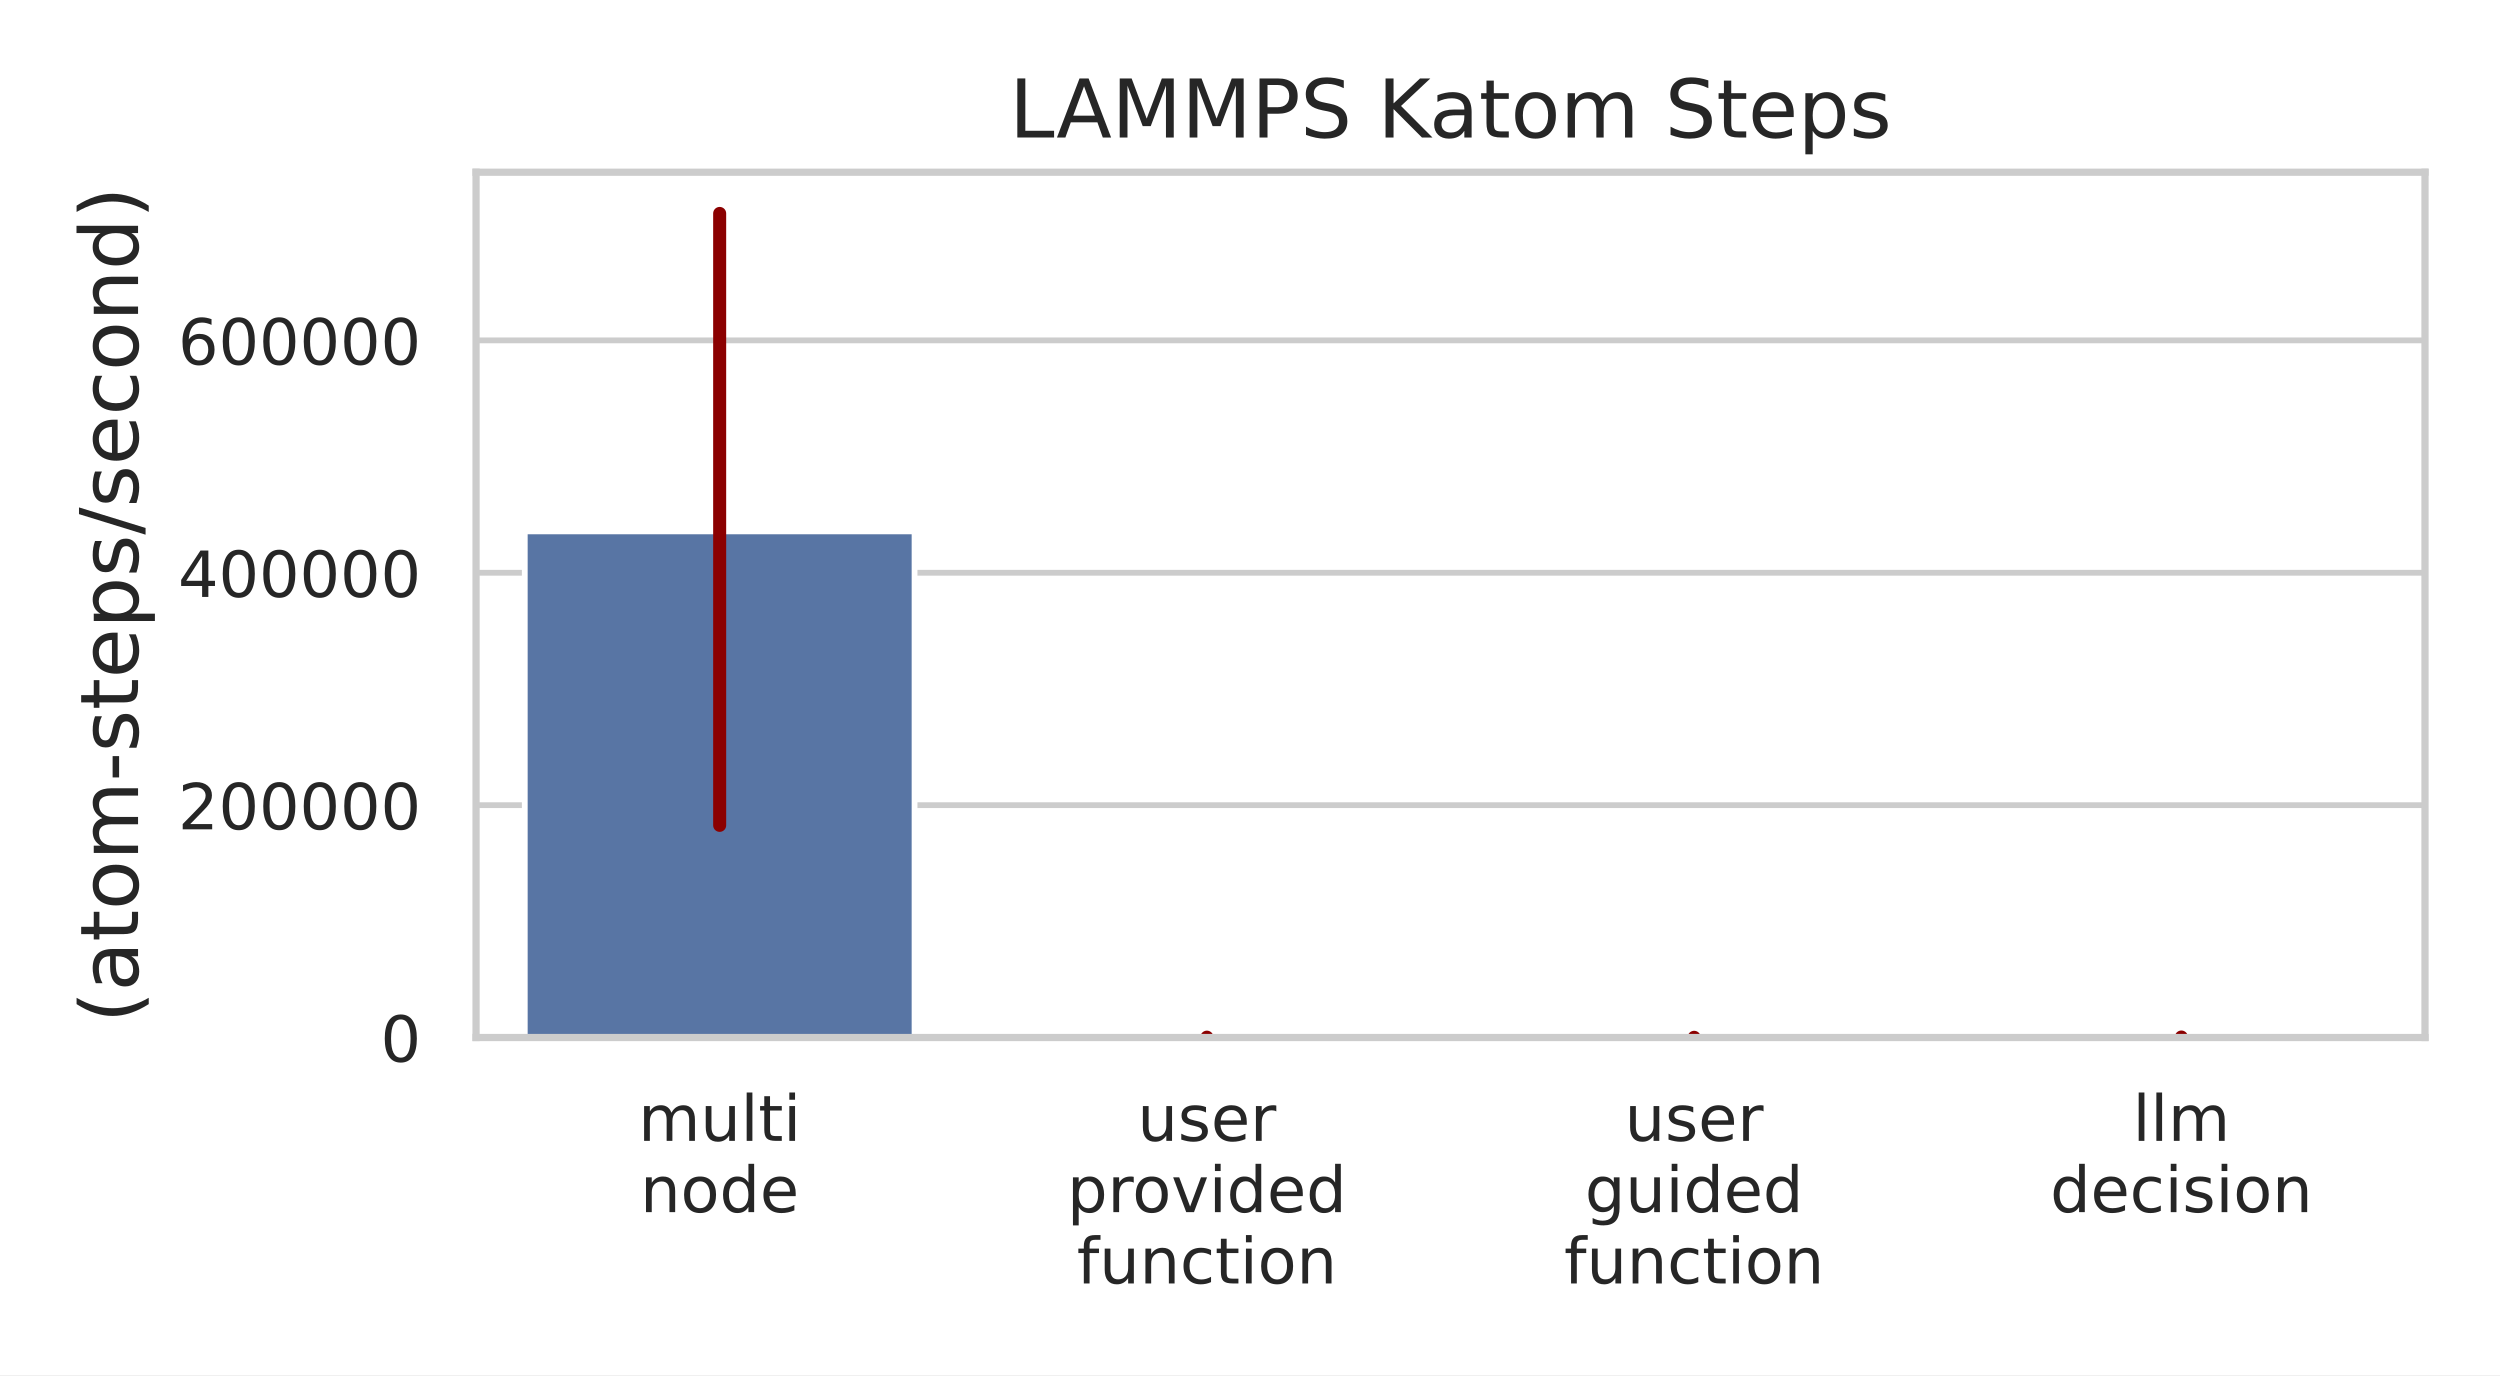
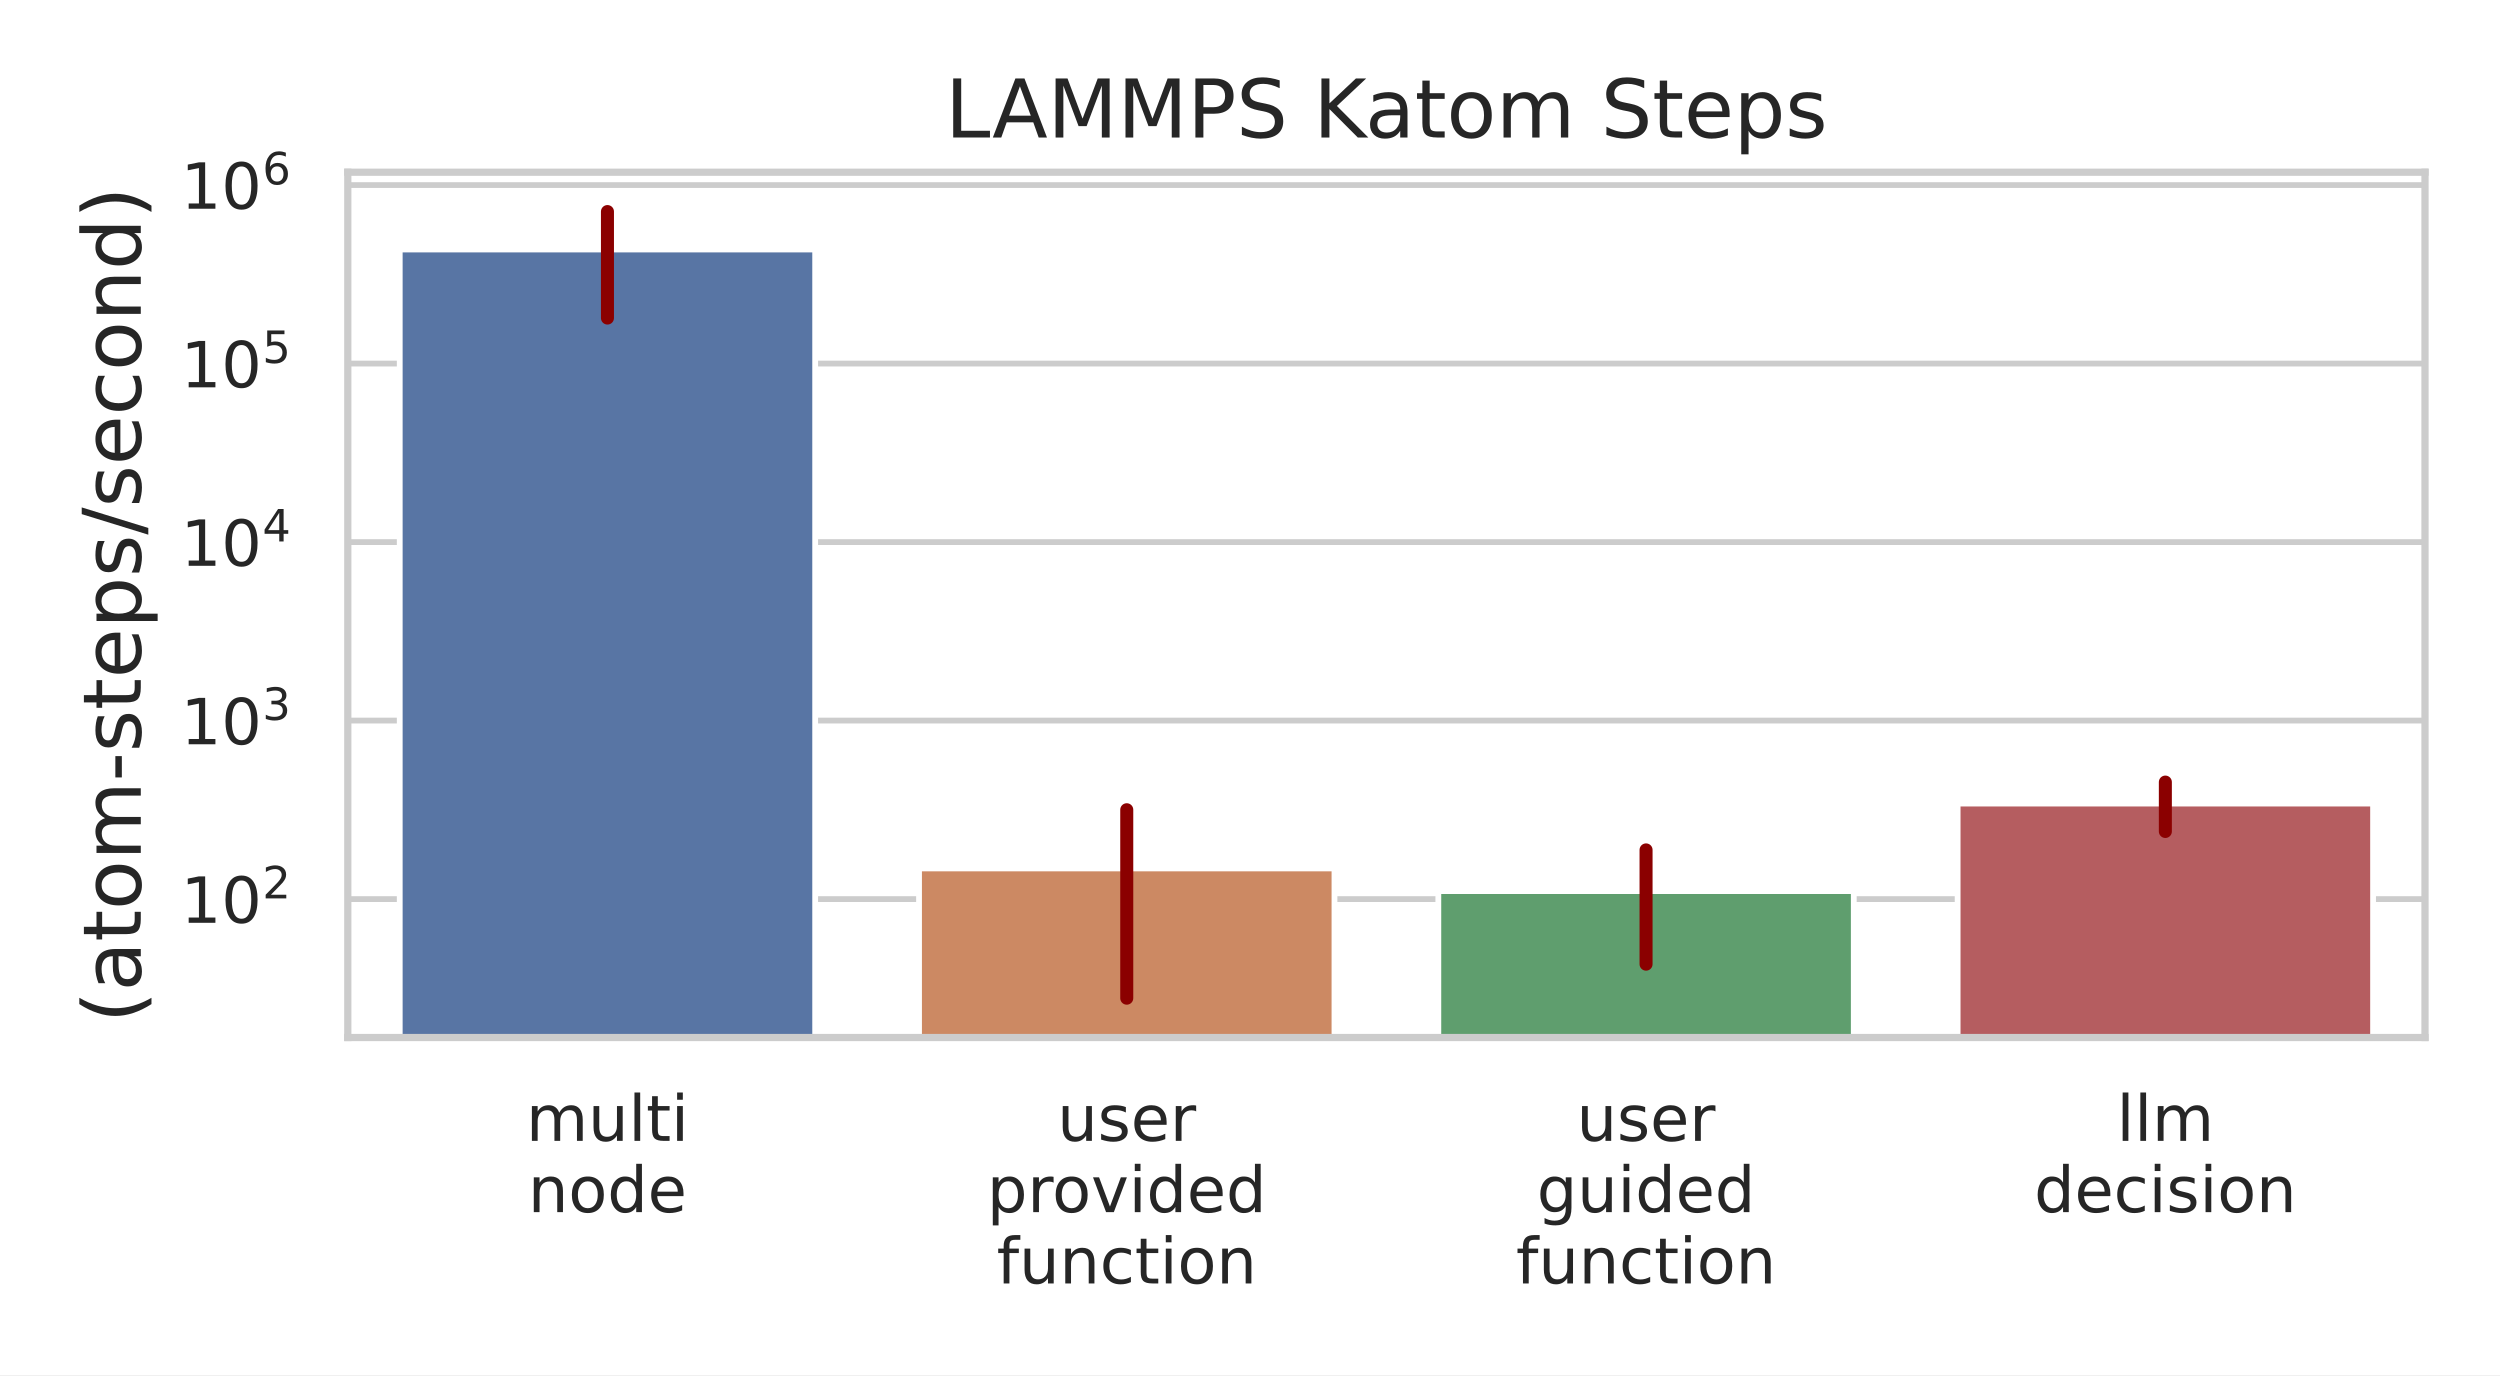
<svg xmlns="http://www.w3.org/2000/svg" xmlns:xlink="http://www.w3.org/1999/xlink" width="432pt" height="237.6pt" viewBox="0 0 432 237.6" version="1.1">
  <defs>
    <style type="text/css">*{stroke-linejoin: round; stroke-linecap: butt}</style>
  </defs>
  <g id="figure_1">
    <g id="patch_1">
      <path d="M 0 237.6  L 432 237.6  L 432 0  L 0 0  z " style="fill: #ffffff" />
    </g>
    <g id="axes_1">
      <g id="patch_2">
-         <path d="M 82.26 179.284  L 419.04 179.284  L 419.04 29.76  L 82.26 29.76  z " style="fill: #ffffff" />
+         <path d="M 60.1 179.284  L 419.04 179.284  L 419.04 29.76  L 60.1 29.76  z " style="fill: #ffffff" />
      </g>
      <g id="matplotlib.axis_1">
        <g id="xtick_1">
          <g id="text_1">
-             <g style="fill: #262626" transform="translate(110.3024 197.1423) scale(0.11 -0.11)">
+             <g style="fill: #262626" transform="translate(90.91248 197.1423) scale(0.11 -0.11)">
              <defs>
                <path id="DejaVuSans-6d" d="M 3328 2828  Q 3544 3216 3844 3400  Q 4144 3584 4550 3584  Q 5097 3584 5394 3201  Q 5691 2819 5691 2113  L 5691 0  L 5113 0  L 5113 2094  Q 5113 2597 4934 2840  Q 4756 3084 4391 3084  Q 3944 3084 3684 2787  Q 3425 2491 3425 1978  L 3425 0  L 2847 0  L 2847 2094  Q 2847 2600 2669 2842  Q 2491 3084 2119 3084  Q 1678 3084 1418 2786  Q 1159 2488 1159 1978  L 1159 0  L 581 0  L 581 3500  L 1159 3500  L 1159 2956  Q 1356 3278 1631 3431  Q 1906 3584 2284 3584  Q 2666 3584 2933 3390  Q 3200 3197 3328 2828  z " transform="scale(0.015625)" />
                <path id="DejaVuSans-75" d="M 544 1381  L 544 3500  L 1119 3500  L 1119 1403  Q 1119 906 1312 657  Q 1506 409 1894 409  Q 2359 409 2629 706  Q 2900 1003 2900 1516  L 2900 3500  L 3475 3500  L 3475 0  L 2900 0  L 2900 538  Q 2691 219 2414 64  Q 2138 -91 1772 -91  Q 1169 -91 856 284  Q 544 659 544 1381  z M 1991 3584  L 1991 3584  z " transform="scale(0.015625)" />
                <path id="DejaVuSans-6c" d="M 603 4863  L 1178 4863  L 1178 0  L 603 0  L 603 4863  z " transform="scale(0.015625)" />
                <path id="DejaVuSans-74" d="M 1172 4494  L 1172 3500  L 2356 3500  L 2356 3053  L 1172 3053  L 1172 1153  Q 1172 725 1289 603  Q 1406 481 1766 481  L 2356 481  L 2356 0  L 1766 0  Q 1100 0 847 248  Q 594 497 594 1153  L 594 3053  L 172 3053  L 172 3500  L 594 3500  L 594 4494  L 1172 4494  z " transform="scale(0.015625)" />
                <path id="DejaVuSans-69" d="M 603 3500  L 1178 3500  L 1178 0  L 603 0  L 603 3500  z M 603 4863  L 1178 4863  L 1178 4134  L 603 4134  L 603 4863  z " transform="scale(0.015625)" />
              </defs>
              <use xlink:href="#DejaVuSans-6d" />
              <use xlink:href="#DejaVuSans-75" x="97.412" />
              <use xlink:href="#DejaVuSans-6c" x="160.791" />
              <use xlink:href="#DejaVuSans-74" x="188.574" />
              <use xlink:href="#DejaVuSans-69" x="227.783" />
            </g>
-             <g style="fill: #262626" transform="translate(110.6307 209.4599) scale(0.11 -0.11)">
+             <g style="fill: #262626" transform="translate(91.24076 209.4599) scale(0.11 -0.11)">
              <defs>
                <path id="DejaVuSans-6e" d="M 3513 2113  L 3513 0  L 2938 0  L 2938 2094  Q 2938 2591 2744 2837  Q 2550 3084 2163 3084  Q 1697 3084 1428 2787  Q 1159 2491 1159 1978  L 1159 0  L 581 0  L 581 3500  L 1159 3500  L 1159 2956  Q 1366 3272 1645 3428  Q 1925 3584 2291 3584  Q 2894 3584 3203 3211  Q 3513 2838 3513 2113  z " transform="scale(0.015625)" />
                <path id="DejaVuSans-6f" d="M 1959 3097  Q 1497 3097 1228 2736  Q 959 2375 959 1747  Q 959 1119 1226 758  Q 1494 397 1959 397  Q 2419 397 2687 759  Q 2956 1122 2956 1747  Q 2956 2369 2687 2733  Q 2419 3097 1959 3097  z M 1959 3584  Q 2709 3584 3137 3096  Q 3566 2609 3566 1747  Q 3566 888 3137 398  Q 2709 -91 1959 -91  Q 1206 -91 779 398  Q 353 888 353 1747  Q 353 2609 779 3096  Q 1206 3584 1959 3584  z " transform="scale(0.015625)" />
                <path id="DejaVuSans-64" d="M 2906 2969  L 2906 4863  L 3481 4863  L 3481 0  L 2906 0  L 2906 525  Q 2725 213 2448 61  Q 2172 -91 1784 -91  Q 1150 -91 751 415  Q 353 922 353 1747  Q 353 2572 751 3078  Q 1150 3584 1784 3584  Q 2172 3584 2448 3432  Q 2725 3281 2906 2969  z M 947 1747  Q 947 1113 1208 752  Q 1469 391 1925 391  Q 2381 391 2643 752  Q 2906 1113 2906 1747  Q 2906 2381 2643 2742  Q 2381 3103 1925 3103  Q 1469 3103 1208 2742  Q 947 2381 947 1747  z " transform="scale(0.015625)" />
                <path id="DejaVuSans-65" d="M 3597 1894  L 3597 1613  L 953 1613  Q 991 1019 1311 708  Q 1631 397 2203 397  Q 2534 397 2845 478  Q 3156 559 3463 722  L 3463 178  Q 3153 47 2828 -22  Q 2503 -91 2169 -91  Q 1331 -91 842 396  Q 353 884 353 1716  Q 353 2575 817 3079  Q 1281 3584 2069 3584  Q 2775 3584 3186 3129  Q 3597 2675 3597 1894  z M 3022 2063  Q 3016 2534 2758 2815  Q 2500 3097 2075 3097  Q 1594 3097 1305 2825  Q 1016 2553 972 2059  L 3022 2063  z " transform="scale(0.015625)" />
              </defs>
              <use xlink:href="#DejaVuSans-6e" />
              <use xlink:href="#DejaVuSans-6f" x="63.379" />
              <use xlink:href="#DejaVuSans-64" x="124.561" />
              <use xlink:href="#DejaVuSans-65" x="188.037" />
            </g>
          </g>
        </g>
        <g id="xtick_2">
          <g id="text_2">
-             <g style="fill: #262626" transform="translate(196.5565 197.1423) scale(0.11 -0.11)">
+             <g style="fill: #262626" transform="translate(182.7065 197.1423) scale(0.11 -0.11)">
              <defs>
                <path id="DejaVuSans-73" d="M 2834 3397  L 2834 2853  Q 2591 2978 2328 3040  Q 2066 3103 1784 3103  Q 1356 3103 1142 2972  Q 928 2841 928 2578  Q 928 2378 1081 2264  Q 1234 2150 1697 2047  L 1894 2003  Q 2506 1872 2764 1633  Q 3022 1394 3022 966  Q 3022 478 2636 193  Q 2250 -91 1575 -91  Q 1294 -91 989 -36  Q 684 19 347 128  L 347 722  Q 666 556 975 473  Q 1284 391 1588 391  Q 1994 391 2212 530  Q 2431 669 2431 922  Q 2431 1156 2273 1281  Q 2116 1406 1581 1522  L 1381 1569  Q 847 1681 609 1914  Q 372 2147 372 2553  Q 372 3047 722 3315  Q 1072 3584 1716 3584  Q 2034 3584 2315 3537  Q 2597 3491 2834 3397  z " transform="scale(0.015625)" />
                <path id="DejaVuSans-72" d="M 2631 2963  Q 2534 3019 2420 3045  Q 2306 3072 2169 3072  Q 1681 3072 1420 2755  Q 1159 2438 1159 1844  L 1159 0  L 581 0  L 581 3500  L 1159 3500  L 1159 2956  Q 1341 3275 1631 3429  Q 1922 3584 2338 3584  Q 2397 3584 2469 3576  Q 2541 3569 2628 3553  L 2631 2963  z " transform="scale(0.015625)" />
              </defs>
              <use xlink:href="#DejaVuSans-75" />
              <use xlink:href="#DejaVuSans-73" x="63.379" />
              <use xlink:href="#DejaVuSans-65" x="115.479" />
              <use xlink:href="#DejaVuSans-72" x="177.002" />
            </g>
-             <g style="fill: #262626" transform="translate(184.4075 209.4599) scale(0.11 -0.11)">
+             <g style="fill: #262626" transform="translate(170.5575 209.4599) scale(0.11 -0.11)">
              <defs>
                <path id="DejaVuSans-70" d="M 1159 525  L 1159 -1331  L 581 -1331  L 581 3500  L 1159 3500  L 1159 2969  Q 1341 3281 1617 3432  Q 1894 3584 2278 3584  Q 2916 3584 3314 3078  Q 3713 2572 3713 1747  Q 3713 922 3314 415  Q 2916 -91 2278 -91  Q 1894 -91 1617 61  Q 1341 213 1159 525  z M 3116 1747  Q 3116 2381 2855 2742  Q 2594 3103 2138 3103  Q 1681 3103 1420 2742  Q 1159 2381 1159 1747  Q 1159 1113 1420 752  Q 1681 391 2138 391  Q 2594 391 2855 752  Q 3116 1113 3116 1747  z " transform="scale(0.015625)" />
                <path id="DejaVuSans-76" d="M 191 3500  L 800 3500  L 1894 563  L 2988 3500  L 3597 3500  L 2284 0  L 1503 0  L 191 3500  z " transform="scale(0.015625)" />
              </defs>
              <use xlink:href="#DejaVuSans-70" />
              <use xlink:href="#DejaVuSans-72" x="63.477" />
              <use xlink:href="#DejaVuSans-6f" x="102.34" />
              <use xlink:href="#DejaVuSans-76" x="163.521" />
              <use xlink:href="#DejaVuSans-69" x="222.701" />
              <use xlink:href="#DejaVuSans-64" x="250.484" />
              <use xlink:href="#DejaVuSans-65" x="313.961" />
              <use xlink:href="#DejaVuSans-64" x="375.484" />
            </g>
-             <g style="fill: #262626" transform="translate(186.0859 221.7775) scale(0.11 -0.11)">
+             <g style="fill: #262626" transform="translate(172.2359 221.7775) scale(0.11 -0.11)">
              <defs>
                <path id="DejaVuSans-66" d="M 2375 4863  L 2375 4384  L 1825 4384  Q 1516 4384 1395 4259  Q 1275 4134 1275 3809  L 1275 3500  L 2222 3500  L 2222 3053  L 1275 3053  L 1275 0  L 697 0  L 697 3053  L 147 3053  L 147 3500  L 697 3500  L 697 3744  Q 697 4328 969 4595  Q 1241 4863 1831 4863  L 2375 4863  z " transform="scale(0.015625)" />
                <path id="DejaVuSans-63" d="M 3122 3366  L 3122 2828  Q 2878 2963 2633 3030  Q 2388 3097 2138 3097  Q 1578 3097 1268 2742  Q 959 2388 959 1747  Q 959 1106 1268 751  Q 1578 397 2138 397  Q 2388 397 2633 464  Q 2878 531 3122 666  L 3122 134  Q 2881 22 2623 -34  Q 2366 -91 2075 -91  Q 1284 -91 818 406  Q 353 903 353 1747  Q 353 2603 823 3093  Q 1294 3584 2113 3584  Q 2378 3584 2631 3529  Q 2884 3475 3122 3366  z " transform="scale(0.015625)" />
              </defs>
              <use xlink:href="#DejaVuSans-66" />
              <use xlink:href="#DejaVuSans-75" x="35.205" />
              <use xlink:href="#DejaVuSans-6e" x="98.584" />
              <use xlink:href="#DejaVuSans-63" x="161.963" />
              <use xlink:href="#DejaVuSans-74" x="216.943" />
              <use xlink:href="#DejaVuSans-69" x="256.152" />
              <use xlink:href="#DejaVuSans-6f" x="283.936" />
              <use xlink:href="#DejaVuSans-6e" x="345.117" />
            </g>
          </g>
        </g>
        <g id="xtick_3">
          <g id="text_3">
-             <g style="fill: #262626" transform="translate(280.7515 197.1423) scale(0.11 -0.11)">
+             <g style="fill: #262626" transform="translate(272.4415 197.1423) scale(0.11 -0.11)">
              <use xlink:href="#DejaVuSans-75" />
              <use xlink:href="#DejaVuSans-73" x="63.379" />
              <use xlink:href="#DejaVuSans-65" x="115.479" />
              <use xlink:href="#DejaVuSans-72" x="177.002" />
            </g>
-             <g style="fill: #262626" transform="translate(273.8748 209.4599) scale(0.11 -0.11)">
+             <g style="fill: #262626" transform="translate(265.5648 209.4599) scale(0.11 -0.11)">
              <defs>
                <path id="DejaVuSans-67" d="M 2906 1791  Q 2906 2416 2648 2759  Q 2391 3103 1925 3103  Q 1463 3103 1205 2759  Q 947 2416 947 1791  Q 947 1169 1205 825  Q 1463 481 1925 481  Q 2391 481 2648 825  Q 2906 1169 2906 1791  z M 3481 434  Q 3481 -459 3084 -895  Q 2688 -1331 1869 -1331  Q 1566 -1331 1297 -1286  Q 1028 -1241 775 -1147  L 775 -588  Q 1028 -725 1275 -790  Q 1522 -856 1778 -856  Q 2344 -856 2625 -561  Q 2906 -266 2906 331  L 2906 616  Q 2728 306 2450 153  Q 2172 0 1784 0  Q 1141 0 747 490  Q 353 981 353 1791  Q 353 2603 747 3093  Q 1141 3584 1784 3584  Q 2172 3584 2450 3431  Q 2728 3278 2906 2969  L 2906 3500  L 3481 3500  L 3481 434  z " transform="scale(0.015625)" />
              </defs>
              <use xlink:href="#DejaVuSans-67" />
              <use xlink:href="#DejaVuSans-75" x="63.477" />
              <use xlink:href="#DejaVuSans-69" x="126.855" />
              <use xlink:href="#DejaVuSans-64" x="154.639" />
              <use xlink:href="#DejaVuSans-65" x="218.115" />
              <use xlink:href="#DejaVuSans-64" x="279.639" />
            </g>
-             <g style="fill: #262626" transform="translate(270.2809 221.7775) scale(0.11 -0.11)">
+             <g style="fill: #262626" transform="translate(261.9709 221.7775) scale(0.11 -0.11)">
              <use xlink:href="#DejaVuSans-66" />
              <use xlink:href="#DejaVuSans-75" x="35.205" />
              <use xlink:href="#DejaVuSans-6e" x="98.584" />
              <use xlink:href="#DejaVuSans-63" x="161.963" />
              <use xlink:href="#DejaVuSans-74" x="216.943" />
              <use xlink:href="#DejaVuSans-69" x="256.152" />
              <use xlink:href="#DejaVuSans-6f" x="283.936" />
              <use xlink:href="#DejaVuSans-6e" x="345.117" />
            </g>
          </g>
        </g>
        <g id="xtick_4">
          <g id="text_4">
-             <g style="fill: #262626" transform="translate(368.5292 197.1423) scale(0.11 -0.11)">
+             <g style="fill: #262626" transform="translate(365.7592 197.1423) scale(0.11 -0.11)">
              <use xlink:href="#DejaVuSans-6c" />
              <use xlink:href="#DejaVuSans-6c" x="27.783" />
              <use xlink:href="#DejaVuSans-6d" x="55.566" />
            </g>
-             <g style="fill: #262626" transform="translate(354.2705 209.4599) scale(0.11 -0.11)">
+             <g style="fill: #262626" transform="translate(351.5005 209.4599) scale(0.11 -0.11)">
              <use xlink:href="#DejaVuSans-64" />
              <use xlink:href="#DejaVuSans-65" x="63.477" />
              <use xlink:href="#DejaVuSans-63" x="125" />
              <use xlink:href="#DejaVuSans-69" x="179.98" />
              <use xlink:href="#DejaVuSans-73" x="207.764" />
              <use xlink:href="#DejaVuSans-69" x="259.863" />
              <use xlink:href="#DejaVuSans-6f" x="287.646" />
              <use xlink:href="#DejaVuSans-6e" x="348.828" />
            </g>
          </g>
        </g>
      </g>
      <g id="matplotlib.axis_2">
        <g id="ytick_1">
          <g id="line2d_1">
-             <path d="M 82.26 179.284  L 419.04 179.284  " clip-path="url(#p9cb5e65113)" style="fill: none; stroke: #cccccc; stroke-linecap: round" />
+             <path d="M 60.1 155.363  L 419.04 155.363  " clip-path="url(#p39cae79f35)" style="fill: none; stroke: #cccccc; stroke-linecap: round" />
          </g>
          <g id="text_5">
-             <g style="fill: #262626" transform="translate(65.76125 183.4631) scale(0.11 -0.11)">
-               <defs>
+             <g style="fill: #262626" transform="translate(31.24007 159.5423) scale(0.11 -0.11)">
+               <defs>
+                 <path id="DejaVuSans-31" d="M 794 531  L 1825 531  L 1825 4091  L 703 3866  L 703 4441  L 1819 4666  L 2450 4666  L 2450 531  L 3481 531  L 3481 0  L 794 0  L 794 531  z " transform="scale(0.015625)" />
                <path id="DejaVuSans-30" d="M 2034 4250  Q 1547 4250 1301 3770  Q 1056 3291 1056 2328  Q 1056 1369 1301 889  Q 1547 409 2034 409  Q 2525 409 2770 889  Q 3016 1369 3016 2328  Q 3016 3291 2770 3770  Q 2525 4250 2034 4250  z M 2034 4750  Q 2819 4750 3233 4129  Q 3647 3509 3647 2328  Q 3647 1150 3233 529  Q 2819 -91 2034 -91  Q 1250 -91 836 529  Q 422 1150 422 2328  Q 422 3509 836 4129  Q 1250 4750 2034 4750  z " transform="scale(0.015625)" />
-               </defs>
-               <use xlink:href="#DejaVuSans-30" />
+                 <path id="DejaVuSans-32" d="M 1228 531  L 3431 531  L 3431 0  L 469 0  L 469 531  Q 828 903 1448 1529  Q 2069 2156 2228 2338  Q 2531 2678 2651 2914  Q 2772 3150 2772 3378  Q 2772 3750 2511 3984  Q 2250 4219 1831 4219  Q 1534 4219 1204 4116  Q 875 4013 500 3803  L 500 4441  Q 881 4594 1212 4672  Q 1544 4750 1819 4750  Q 2544 4750 2975 4387  Q 3406 4025 3406 3419  Q 3406 3131 3298 2873  Q 3191 2616 2906 2266  Q 2828 2175 2409 1742  Q 1991 1309 1228 531  z " transform="scale(0.015625)" />
+               </defs>
+               <use xlink:href="#DejaVuSans-31" transform="translate(0 0.765625)" />
+               <use xlink:href="#DejaVuSans-30" transform="translate(63.62305 0.765625)" />
+               <use xlink:href="#DejaVuSans-32" transform="translate(128.2031 39.04688) scale(0.7)" />
            </g>
          </g>
        </g>
        <g id="ytick_2">
          <g id="line2d_2">
-             <path d="M 82.26 139.128  L 419.04 139.128  " clip-path="url(#p9cb5e65113)" style="fill: none; stroke: #cccccc; stroke-linecap: round" />
+             <path d="M 60.1 124.517  L 419.04 124.517  " clip-path="url(#p39cae79f35)" style="fill: none; stroke: #cccccc; stroke-linecap: round" />
          </g>
          <g id="text_6">
-             <g style="fill: #262626" transform="translate(30.7675 143.3069) scale(0.11 -0.11)">
-               <defs>
-                 <path id="DejaVuSans-32" d="M 1228 531  L 3431 531  L 3431 0  L 469 0  L 469 531  Q 828 903 1448 1529  Q 2069 2156 2228 2338  Q 2531 2678 2651 2914  Q 2772 3150 2772 3378  Q 2772 3750 2511 3984  Q 2250 4219 1831 4219  Q 1534 4219 1204 4116  Q 875 4013 500 3803  L 500 4441  Q 881 4594 1212 4672  Q 1544 4750 1819 4750  Q 2544 4750 2975 4387  Q 3406 4025 3406 3419  Q 3406 3131 3298 2873  Q 3191 2616 2906 2266  Q 2828 2175 2409 1742  Q 1991 1309 1228 531  z " transform="scale(0.015625)" />
-               </defs>
-               <use xlink:href="#DejaVuSans-32" />
-               <use xlink:href="#DejaVuSans-30" x="63.623" />
-               <use xlink:href="#DejaVuSans-30" x="127.246" />
-               <use xlink:href="#DejaVuSans-30" x="190.869" />
-               <use xlink:href="#DejaVuSans-30" x="254.492" />
-               <use xlink:href="#DejaVuSans-30" x="318.115" />
+             <g style="fill: #262626" transform="translate(31.24007 128.6964) scale(0.11 -0.11)">
+               <defs>
+                 <path id="DejaVuSans-33" d="M 2597 2516  Q 3050 2419 3304 2112  Q 3559 1806 3559 1356  Q 3559 666 3084 287  Q 2609 -91 1734 -91  Q 1441 -91 1130 -33  Q 819 25 488 141  L 488 750  Q 750 597 1062 519  Q 1375 441 1716 441  Q 2309 441 2620 675  Q 2931 909 2931 1356  Q 2931 1769 2642 2001  Q 2353 2234 1838 2234  L 1294 2234  L 1294 2753  L 1863 2753  Q 2328 2753 2575 2939  Q 2822 3125 2822 3475  Q 2822 3834 2567 4026  Q 2313 4219 1838 4219  Q 1578 4219 1281 4162  Q 984 4106 628 3988  L 628 4550  Q 988 4650 1302 4700  Q 1616 4750 1894 4750  Q 2613 4750 3031 4423  Q 3450 4097 3450 3541  Q 3450 3153 3228 2886  Q 3006 2619 2597 2516  z " transform="scale(0.015625)" />
+               </defs>
+               <use xlink:href="#DejaVuSans-31" transform="translate(0 0.765625)" />
+               <use xlink:href="#DejaVuSans-30" transform="translate(63.62305 0.765625)" />
+               <use xlink:href="#DejaVuSans-33" transform="translate(128.2031 39.04688) scale(0.7)" />
            </g>
          </g>
        </g>
        <g id="ytick_3">
          <g id="line2d_3">
-             <path d="M 82.26 98.972  L 419.04 98.972  " clip-path="url(#p9cb5e65113)" style="fill: none; stroke: #cccccc; stroke-linecap: round" />
+             <path d="M 60.1 93.671  L 419.04 93.671  " clip-path="url(#p39cae79f35)" style="fill: none; stroke: #cccccc; stroke-linecap: round" />
          </g>
          <g id="text_7">
-             <g style="fill: #262626" transform="translate(30.7675 103.1507) scale(0.11 -0.11)">
+             <g style="fill: #262626" transform="translate(31.24007 97.85049) scale(0.11 -0.11)">
              <defs>
                <path id="DejaVuSans-34" d="M 2419 4116  L 825 1625  L 2419 1625  L 2419 4116  z M 2253 4666  L 3047 4666  L 3047 1625  L 3713 1625  L 3713 1100  L 3047 1100  L 3047 0  L 2419 0  L 2419 1100  L 313 1100  L 313 1709  L 2253 4666  z " transform="scale(0.015625)" />
              </defs>
-               <use xlink:href="#DejaVuSans-34" />
-               <use xlink:href="#DejaVuSans-30" x="63.623" />
-               <use xlink:href="#DejaVuSans-30" x="127.246" />
-               <use xlink:href="#DejaVuSans-30" x="190.869" />
-               <use xlink:href="#DejaVuSans-30" x="254.492" />
-               <use xlink:href="#DejaVuSans-30" x="318.115" />
+               <use xlink:href="#DejaVuSans-31" transform="translate(0 0.684375)" />
+               <use xlink:href="#DejaVuSans-30" transform="translate(63.62305 0.684375)" />
+               <use xlink:href="#DejaVuSans-34" transform="translate(128.2031 38.96563) scale(0.7)" />
            </g>
          </g>
        </g>
        <g id="ytick_4">
          <g id="line2d_4">
-             <path d="M 82.26 58.815  L 419.04 58.815  " clip-path="url(#p9cb5e65113)" style="fill: none; stroke: #cccccc; stroke-linecap: round" />
+             <path d="M 60.1 62.825  L 419.04 62.825  " clip-path="url(#p39cae79f35)" style="fill: none; stroke: #cccccc; stroke-linecap: round" />
          </g>
          <g id="text_8">
-             <g style="fill: #262626" transform="translate(30.7675 62.99444) scale(0.11 -0.11)">
+             <g style="fill: #262626" transform="translate(31.24007 67.00457) scale(0.11 -0.11)">
+               <defs>
+                 <path id="DejaVuSans-35" d="M 691 4666  L 3169 4666  L 3169 4134  L 1269 4134  L 1269 2991  Q 1406 3038 1543 3061  Q 1681 3084 1819 3084  Q 2600 3084 3056 2656  Q 3513 2228 3513 1497  Q 3513 744 3044 326  Q 2575 -91 1722 -91  Q 1428 -91 1123 -41  Q 819 9 494 109  L 494 744  Q 775 591 1075 516  Q 1375 441 1709 441  Q 2250 441 2565 725  Q 2881 1009 2881 1497  Q 2881 1984 2565 2268  Q 2250 2553 1709 2553  Q 1456 2553 1204 2497  Q 953 2441 691 2322  L 691 4666  z " transform="scale(0.015625)" />
+               </defs>
+               <use xlink:href="#DejaVuSans-31" transform="translate(0 0.684375)" />
+               <use xlink:href="#DejaVuSans-30" transform="translate(63.62305 0.684375)" />
+               <use xlink:href="#DejaVuSans-35" transform="translate(128.2031 38.96563) scale(0.7)" />
+             </g>
+           </g>
+         </g>
+         <g id="ytick_5">
+           <g id="line2d_5">
+             <path d="M 60.1 31.979  L 419.04 31.979  " clip-path="url(#p39cae79f35)" style="fill: none; stroke: #cccccc; stroke-linecap: round" />
+           </g>
+           <g id="text_9">
+             <g style="fill: #262626" transform="translate(31.24007 36.15864) scale(0.11 -0.11)">
              <defs>
                <path id="DejaVuSans-36" d="M 2113 2584  Q 1688 2584 1439 2293  Q 1191 2003 1191 1497  Q 1191 994 1439 701  Q 1688 409 2113 409  Q 2538 409 2786 701  Q 3034 994 3034 1497  Q 3034 2003 2786 2293  Q 2538 2584 2113 2584  z M 3366 4563  L 3366 3988  Q 3128 4100 2886 4159  Q 2644 4219 2406 4219  Q 1781 4219 1451 3797  Q 1122 3375 1075 2522  Q 1259 2794 1537 2939  Q 1816 3084 2150 3084  Q 2853 3084 3261 2657  Q 3669 2231 3669 1497  Q 3669 778 3244 343  Q 2819 -91 2113 -91  Q 1303 -91 875 529  Q 447 1150 447 2328  Q 447 3434 972 4092  Q 1497 4750 2381 4750  Q 2619 4750 2861 4703  Q 3103 4656 3366 4563  z " transform="scale(0.015625)" />
              </defs>
-               <use xlink:href="#DejaVuSans-36" />
-               <use xlink:href="#DejaVuSans-30" x="63.623" />
-               <use xlink:href="#DejaVuSans-30" x="127.246" />
-               <use xlink:href="#DejaVuSans-30" x="190.869" />
-               <use xlink:href="#DejaVuSans-30" x="254.492" />
-               <use xlink:href="#DejaVuSans-30" x="318.115" />
-             </g>
-           </g>
-         </g>
-         <g id="text_9">
-           <g style="fill: #262626" transform="translate(23.85594 176.7576) rotate(-90) scale(0.14 -0.14)">
+               <use xlink:href="#DejaVuSans-31" transform="translate(0 0.765625)" />
+               <use xlink:href="#DejaVuSans-30" transform="translate(63.62305 0.765625)" />
+               <use xlink:href="#DejaVuSans-36" transform="translate(128.2031 39.04688) scale(0.7)" />
+             </g>
+           </g>
+         </g>
+         <g id="ytick_6" />
+         <g id="ytick_7" />
+         <g id="ytick_8" />
+         <g id="ytick_9" />
+         <g id="ytick_10" />
+         <g id="ytick_11" />
+         <g id="ytick_12" />
+         <g id="ytick_13" />
+         <g id="ytick_14" />
+         <g id="ytick_15" />
+         <g id="ytick_16" />
+         <g id="ytick_17" />
+         <g id="ytick_18" />
+         <g id="ytick_19" />
+         <g id="ytick_20" />
+         <g id="ytick_21" />
+         <g id="ytick_22" />
+         <g id="ytick_23" />
+         <g id="ytick_24" />
+         <g id="ytick_25" />
+         <g id="ytick_26" />
+         <g id="ytick_27" />
+         <g id="ytick_28" />
+         <g id="ytick_29" />
+         <g id="ytick_30" />
+         <g id="ytick_31" />
+         <g id="ytick_32" />
+         <g id="ytick_33" />
+         <g id="ytick_34" />
+         <g id="ytick_35" />
+         <g id="ytick_36" />
+         <g id="ytick_37" />
+         <g id="ytick_38" />
+         <g id="ytick_39" />
+         <g id="ytick_40" />
+         <g id="ytick_41" />
+         <g id="ytick_42" />
+         <g id="ytick_43" />
+         <g id="ytick_44" />
+         <g id="ytick_45" />
+         <g id="text_10">
+           <g style="fill: #262626" transform="translate(24.32851 176.7576) rotate(-90) scale(0.14 -0.14)">
            <defs>
              <path id="DejaVuSans-28" d="M 1984 4856  Q 1566 4138 1362 3434  Q 1159 2731 1159 2009  Q 1159 1288 1364 580  Q 1569 -128 1984 -844  L 1484 -844  Q 1016 -109 783 600  Q 550 1309 550 2009  Q 550 2706 781 3412  Q 1013 4119 1484 4856  L 1984 4856  z " transform="scale(0.015625)" />
              <path id="DejaVuSans-61" d="M 2194 1759  Q 1497 1759 1228 1600  Q 959 1441 959 1056  Q 959 750 1161 570  Q 1363 391 1709 391  Q 2188 391 2477 730  Q 2766 1069 2766 1631  L 2766 1759  L 2194 1759  z M 3341 1997  L 3341 0  L 2766 0  L 2766 531  Q 2569 213 2275 61  Q 1981 -91 1556 -91  Q 1019 -91 701 211  Q 384 513 384 1019  Q 384 1609 779 1909  Q 1175 2209 1959 2209  L 2766 2209  L 2766 2266  Q 2766 2663 2505 2880  Q 2244 3097 1772 3097  Q 1472 3097 1187 3025  Q 903 2953 641 2809  L 641 3341  Q 956 3463 1253 3523  Q 1550 3584 1831 3584  Q 2591 3584 2966 3190  Q 3341 2797 3341 1997  z " transform="scale(0.015625)" />
              <path id="DejaVuSans-2d" d="M 313 2009  L 1997 2009  L 1997 1497  L 313 1497  L 313 2009  z " transform="scale(0.015625)" />
              <path id="DejaVuSans-2f" d="M 1625 4666  L 2156 4666  L 531 -594  L 0 -594  L 1625 4666  z " transform="scale(0.015625)" />
              <path id="DejaVuSans-29" d="M 513 4856  L 1013 4856  Q 1481 4119 1714 3412  Q 1947 2706 1947 2009  Q 1947 1309 1714 600  Q 1481 -109 1013 -844  L 513 -844  Q 928 -128 1133 580  Q 1338 1288 1338 2009  Q 1338 2731 1133 3434  Q 928 4138 513 4856  z " transform="scale(0.015625)" />
            </defs>
            <use xlink:href="#DejaVuSans-28" />
            <use xlink:href="#DejaVuSans-61" x="39.014" />
            <use xlink:href="#DejaVuSans-74" x="100.293" />
            <use xlink:href="#DejaVuSans-6f" x="139.502" />
            <use xlink:href="#DejaVuSans-6d" x="200.684" />
            <use xlink:href="#DejaVuSans-2d" x="298.096" />
            <use xlink:href="#DejaVuSans-73" x="334.18" />
            <use xlink:href="#DejaVuSans-74" x="386.279" />
            <use xlink:href="#DejaVuSans-65" x="425.488" />
            <use xlink:href="#DejaVuSans-70" x="487.012" />
            <use xlink:href="#DejaVuSans-73" x="550.488" />
            <use xlink:href="#DejaVuSans-2f" x="602.588" />
            <use xlink:href="#DejaVuSans-73" x="636.279" />
            <use xlink:href="#DejaVuSans-65" x="688.379" />
            <use xlink:href="#DejaVuSans-63" x="749.902" />
            <use xlink:href="#DejaVuSans-6f" x="804.883" />
            <use xlink:href="#DejaVuSans-6e" x="866.064" />
            <use xlink:href="#DejaVuSans-64" x="929.443" />
            <use xlink:href="#DejaVuSans-29" x="992.92" />
          </g>
        </g>
      </g>
      <g id="patch_3">
-         <path d="M 90.68 179.284  L 158.036 179.284  L 158.036 91.826  L 90.68 91.826  z " clip-path="url(#p9cb5e65113)" style="fill: #5875a4; stroke: #ffffff; stroke-linejoin: miter" />
+         <path d="M 69.074 31062.981  L 140.862 31062.981  L 140.862 43.112  L 69.074 43.112  z " clip-path="url(#p39cae79f35)" style="fill: #5875a4; stroke: #ffffff; stroke-linejoin: miter" />
      </g>
      <g id="patch_4">
-         <path d="M 174.875 179.284  L 242.231 179.284  L 242.231 179.254  L 174.875 179.254  z " clip-path="url(#p9cb5e65113)" style="fill: #cc8963; stroke: #ffffff; stroke-linejoin: miter" />
+         <path d="M 158.809 31062.981  L 230.597 31062.981  L 230.597 150.066  L 158.809 150.066  z " clip-path="url(#p39cae79f35)" style="fill: #cc8963; stroke: #ffffff; stroke-linejoin: miter" />
      </g>
      <g id="patch_5">
-         <path d="M 259.07 179.284  L 326.425 179.284  L 326.425 179.262  L 259.07 179.262  z " clip-path="url(#p9cb5e65113)" style="fill: #5f9e6e; stroke: #ffffff; stroke-linejoin: miter" />
+         <path d="M 248.544 31062.981  L 320.332 31062.981  L 320.332 153.988  L 248.544 153.988  z " clip-path="url(#p39cae79f35)" style="fill: #5f9e6e; stroke: #ffffff; stroke-linejoin: miter" />
      </g>
      <g id="patch_6">
-         <path d="M 343.264 179.284  L 410.62 179.284  L 410.62 179.215  L 343.264 179.215  z " clip-path="url(#p9cb5e65113)" style="fill: #b55d60; stroke: #ffffff; stroke-linejoin: miter" />
-       </g>
-       <g id="line2d_5">
-         <path d="M 124.358 142.622  L 124.358 36.88  " clip-path="url(#p9cb5e65113)" style="fill: none; stroke: #8b0000; stroke-width: 2.25; stroke-linecap: round" />
+         <path d="M 338.279 31062.981  L 410.067 31062.981  L 410.067 138.859  L 338.279 138.859  z " clip-path="url(#p39cae79f35)" style="fill: #b55d60; stroke: #ffffff; stroke-linejoin: miter" />
      </g>
      <g id="line2d_6">
-         <path d="M 208.553 179.279  L 208.553 179.22  " clip-path="url(#p9cb5e65113)" style="fill: none; stroke: #8b0000; stroke-width: 2.25; stroke-linecap: round" />
+         <path d="M 104.968 54.959  L 104.968 36.557  " clip-path="url(#p39cae79f35)" style="fill: none; stroke: #8b0000; stroke-width: 2.25; stroke-linecap: round" />
      </g>
      <g id="line2d_7">
-         <path d="M 292.748 179.275  L 292.748 179.245  " clip-path="url(#p9cb5e65113)" style="fill: none; stroke: #8b0000; stroke-width: 2.25; stroke-linecap: round" />
+         <path d="M 194.703 172.487  L 194.703 139.923  " clip-path="url(#p39cae79f35)" style="fill: none; stroke: #8b0000; stroke-width: 2.25; stroke-linecap: round" />
      </g>
      <g id="line2d_8">
-         <path d="M 376.942 179.238  L 376.942 179.194  " clip-path="url(#p9cb5e65113)" style="fill: none; stroke: #8b0000; stroke-width: 2.25; stroke-linecap: round" />
+         <path d="M 284.438 166.607  L 284.438 146.863  " clip-path="url(#p39cae79f35)" style="fill: none; stroke: #8b0000; stroke-width: 2.25; stroke-linecap: round" />
+       </g>
+       <g id="line2d_9">
+         <path d="M 374.173 143.679  L 374.173 135.143  " clip-path="url(#p39cae79f35)" style="fill: none; stroke: #8b0000; stroke-width: 2.25; stroke-linecap: round" />
      </g>
      <g id="patch_7">
-         <path d="M 82.26 179.284  L 82.26 29.76  " style="fill: none; stroke: #cccccc; stroke-width: 1.25; stroke-linejoin: miter; stroke-linecap: square" />
+         <path d="M 60.1 179.284  L 60.1 29.76  " style="fill: none; stroke: #cccccc; stroke-width: 1.25; stroke-linejoin: miter; stroke-linecap: square" />
      </g>
      <g id="patch_8">
        <path d="M 419.04 179.284  L 419.04 29.76  " style="fill: none; stroke: #cccccc; stroke-width: 1.25; stroke-linejoin: miter; stroke-linecap: square" />
      </g>
      <g id="patch_9">
-         <path d="M 82.26 179.284  L 419.04 179.284  " style="fill: none; stroke: #cccccc; stroke-width: 1.25; stroke-linejoin: miter; stroke-linecap: square" />
+         <path d="M 60.1 179.284  L 419.04 179.284  " style="fill: none; stroke: #cccccc; stroke-width: 1.25; stroke-linejoin: miter; stroke-linecap: square" />
      </g>
      <g id="patch_10">
-         <path d="M 82.26 29.76  L 419.04 29.76  " style="fill: none; stroke: #cccccc; stroke-width: 1.25; stroke-linejoin: miter; stroke-linecap: square" />
-       </g>
-       <g id="text_10">
-         <g style="fill: #262626" transform="translate(174.4211 23.76) scale(0.14 -0.14)">
+         <path d="M 60.1 29.76  L 419.04 29.76  " style="fill: none; stroke: #cccccc; stroke-width: 1.25; stroke-linejoin: miter; stroke-linecap: square" />
+       </g>
+       <g id="text_11">
+         <g style="fill: #262626" transform="translate(163.3411 23.76) scale(0.14 -0.14)">
          <defs>
            <path id="DejaVuSans-4c" d="M 628 4666  L 1259 4666  L 1259 531  L 3531 531  L 3531 0  L 628 0  L 628 4666  z " transform="scale(0.015625)" />
            <path id="DejaVuSans-41" d="M 2188 4044  L 1331 1722  L 3047 1722  L 2188 4044  z M 1831 4666  L 2547 4666  L 4325 0  L 3669 0  L 3244 1197  L 1141 1197  L 716 0  L 50 0  L 1831 4666  z " transform="scale(0.015625)" />
            <path id="DejaVuSans-4d" d="M 628 4666  L 1569 4666  L 2759 1491  L 3956 4666  L 4897 4666  L 4897 0  L 4281 0  L 4281 4097  L 3078 897  L 2444 897  L 1241 4097  L 1241 0  L 628 0  L 628 4666  z " transform="scale(0.015625)" />
            <path id="DejaVuSans-50" d="M 1259 4147  L 1259 2394  L 2053 2394  Q 2494 2394 2734 2622  Q 2975 2850 2975 3272  Q 2975 3691 2734 3919  Q 2494 4147 2053 4147  L 1259 4147  z M 628 4666  L 2053 4666  Q 2838 4666 3239 4311  Q 3641 3956 3641 3272  Q 3641 2581 3239 2228  Q 2838 1875 2053 1875  L 1259 1875  L 1259 0  L 628 0  L 628 4666  z " transform="scale(0.015625)" />
            <path id="DejaVuSans-53" d="M 3425 4513  L 3425 3897  Q 3066 4069 2747 4153  Q 2428 4238 2131 4238  Q 1616 4238 1336 4038  Q 1056 3838 1056 3469  Q 1056 3159 1242 3001  Q 1428 2844 1947 2747  L 2328 2669  Q 3034 2534 3370 2195  Q 3706 1856 3706 1288  Q 3706 609 3251 259  Q 2797 -91 1919 -91  Q 1588 -91 1214 -16  Q 841 59 441 206  L 441 856  Q 825 641 1194 531  Q 1563 422 1919 422  Q 2459 422 2753 634  Q 3047 847 3047 1241  Q 3047 1584 2836 1778  Q 2625 1972 2144 2069  L 1759 2144  Q 1053 2284 737 2584  Q 422 2884 422 3419  Q 422 4038 858 4394  Q 1294 4750 2059 4750  Q 2388 4750 2728 4690  Q 3069 4631 3425 4513  z " transform="scale(0.015625)" />
            <path id="DejaVuSans-20" transform="scale(0.015625)" />
            <path id="DejaVuSans-4b" d="M 628 4666  L 1259 4666  L 1259 2694  L 3353 4666  L 4166 4666  L 1850 2491  L 4331 0  L 3500 0  L 1259 2247  L 1259 0  L 628 0  L 628 4666  z " transform="scale(0.015625)" />
          </defs>
          <use xlink:href="#DejaVuSans-4c" />
          <use xlink:href="#DejaVuSans-41" x="57.963" />
          <use xlink:href="#DejaVuSans-4d" x="126.371" />
          <use xlink:href="#DejaVuSans-4d" x="212.65" />
          <use xlink:href="#DejaVuSans-50" x="298.93" />
          <use xlink:href="#DejaVuSans-53" x="359.232" />
          <use xlink:href="#DejaVuSans-20" x="422.709" />
          <use xlink:href="#DejaVuSans-4b" x="454.496" />
          <use xlink:href="#DejaVuSans-61" x="518.322" />
          <use xlink:href="#DejaVuSans-74" x="579.602" />
          <use xlink:href="#DejaVuSans-6f" x="618.811" />
          <use xlink:href="#DejaVuSans-6d" x="679.992" />
          <use xlink:href="#DejaVuSans-20" x="777.404" />
          <use xlink:href="#DejaVuSans-53" x="809.191" />
          <use xlink:href="#DejaVuSans-74" x="872.668" />
          <use xlink:href="#DejaVuSans-65" x="911.877" />
          <use xlink:href="#DejaVuSans-70" x="973.4" />
          <use xlink:href="#DejaVuSans-73" x="1036.877" />
        </g>
      </g>
    </g>
  </g>
  <defs>
-     <clipPath id="p9cb5e65113">
-       <rect x="82.26" y="29.76" width="336.78" height="149.524" />
+     <clipPath id="p39cae79f35">
+       <rect x="60.1" y="29.76" width="358.94" height="149.524" />
    </clipPath>
  </defs>
</svg>
